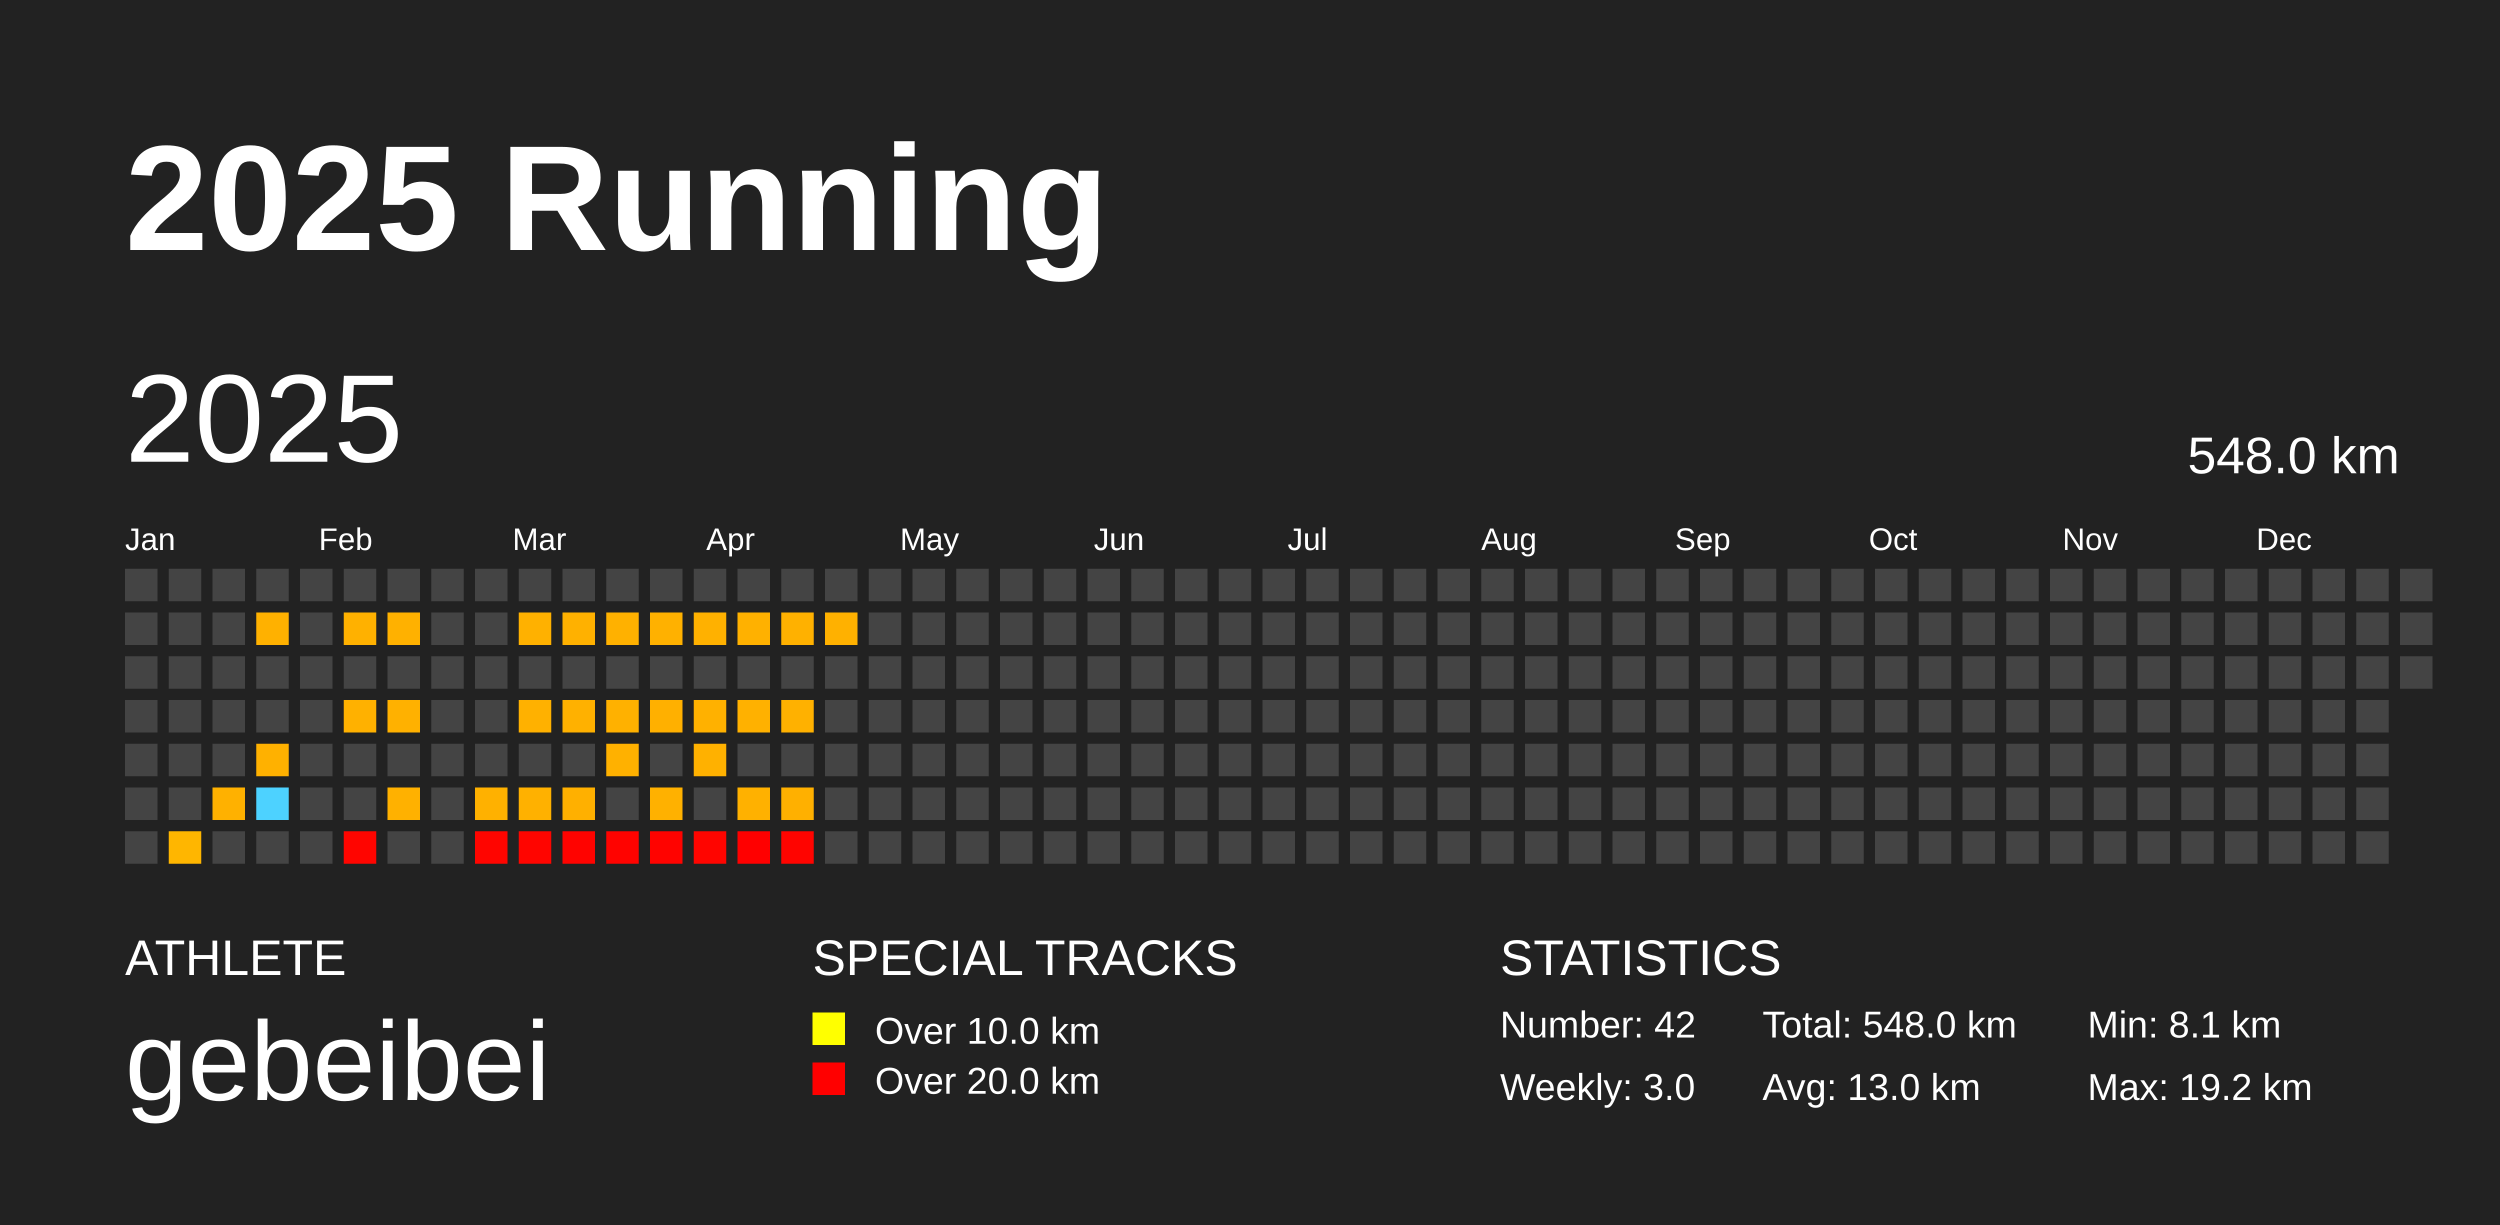
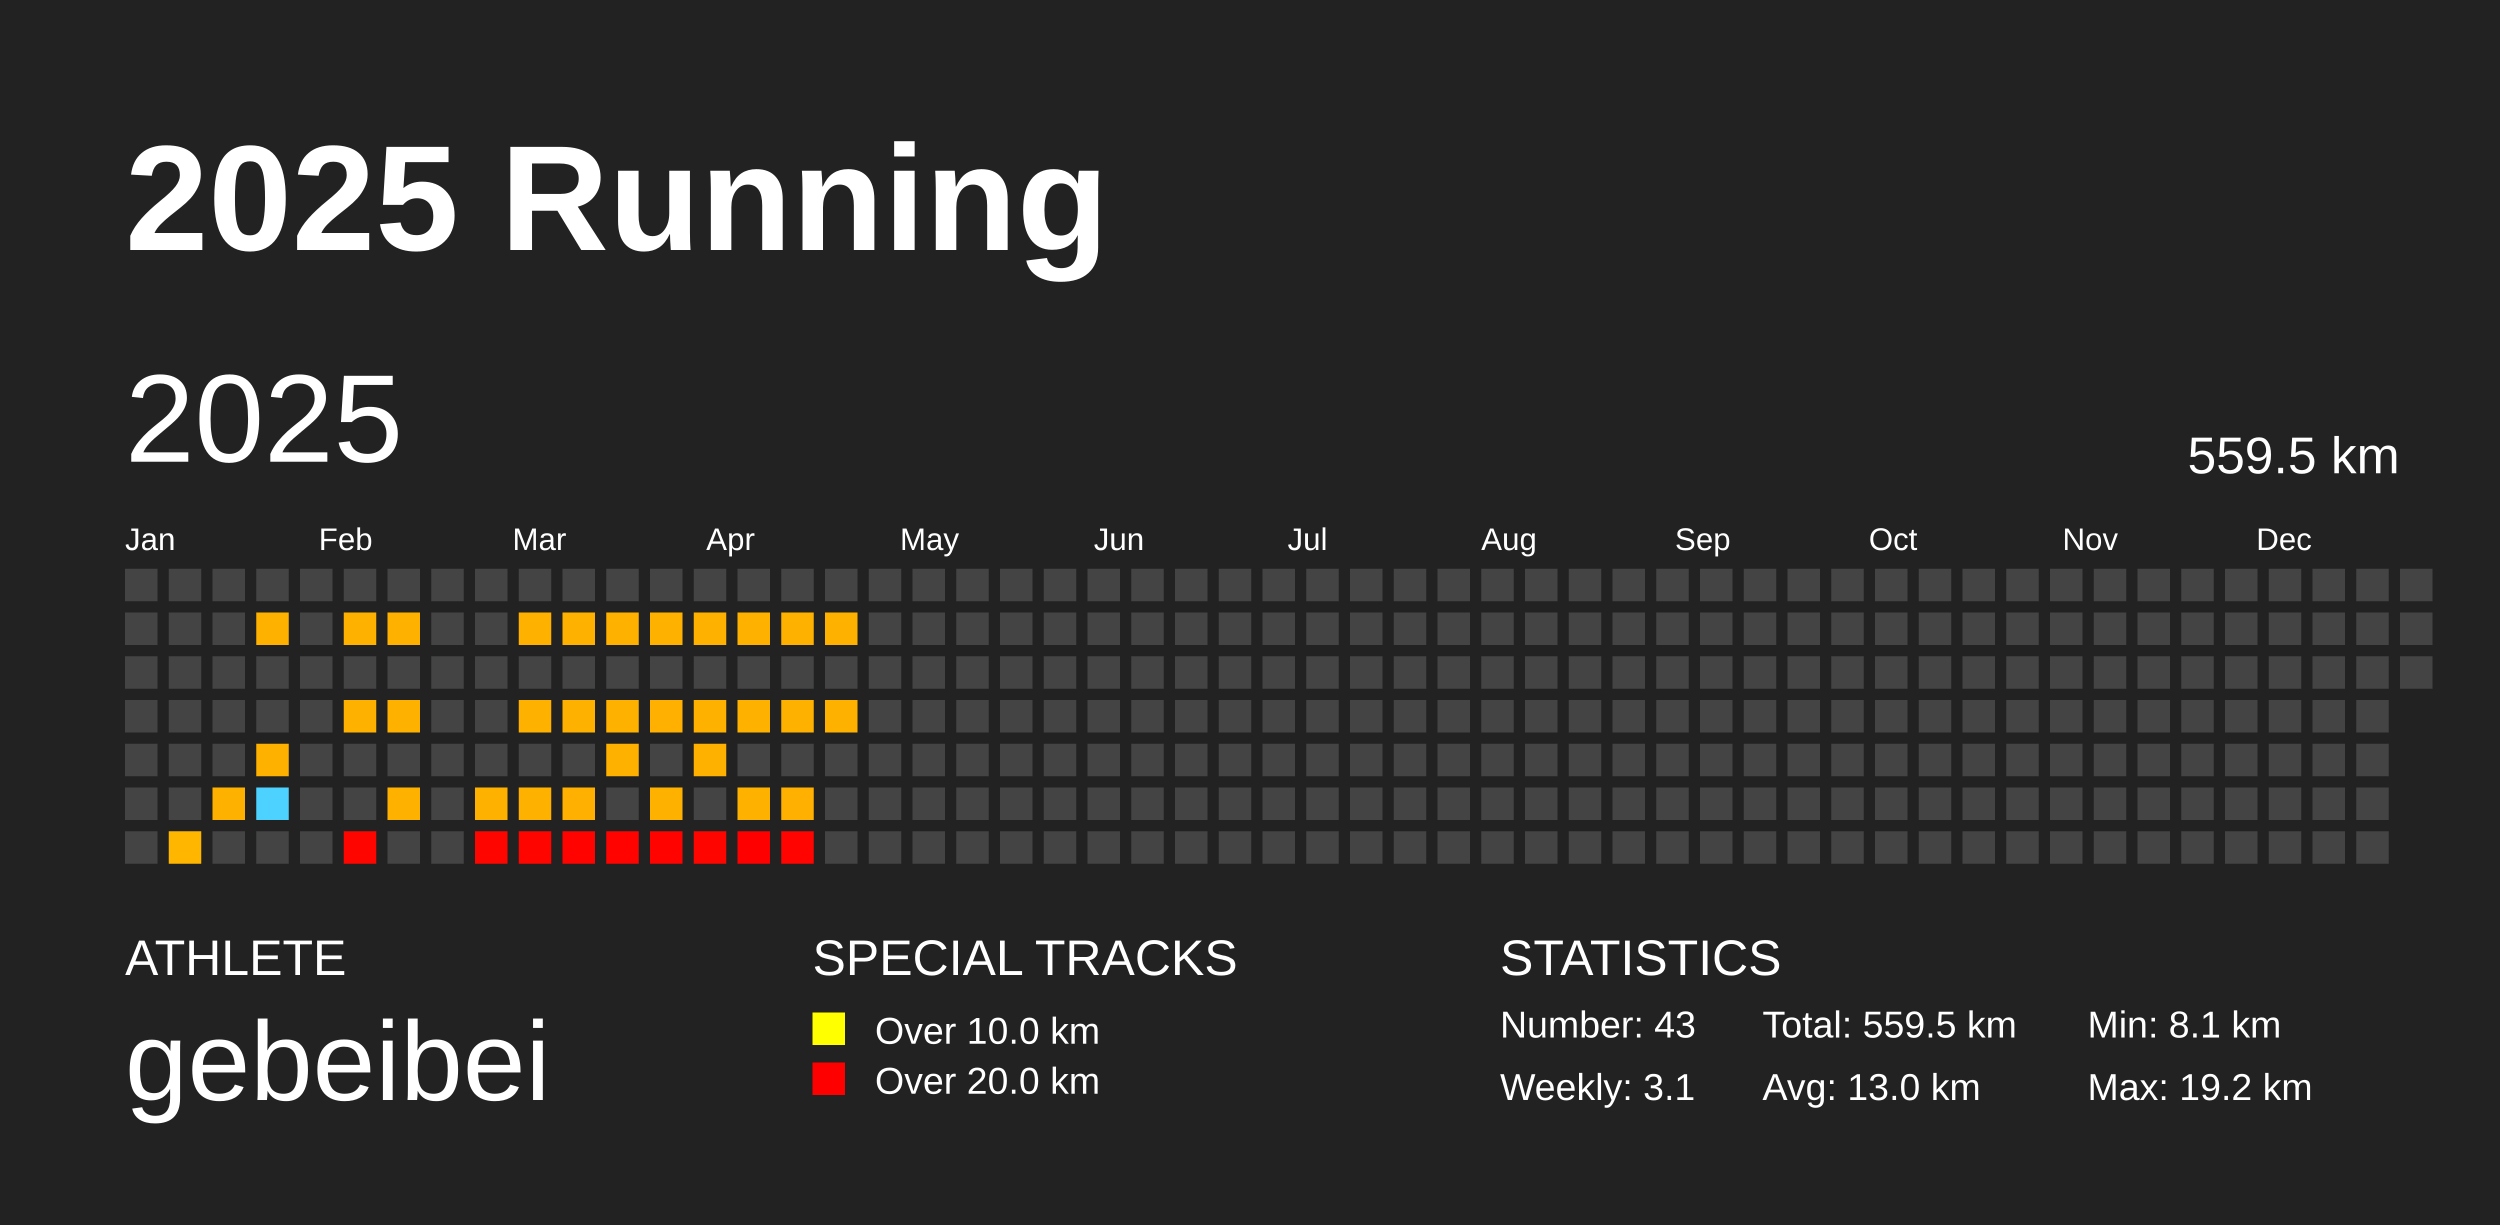
<svg xmlns="http://www.w3.org/2000/svg" baseProfile="full" height="98mm" version="1.1" viewBox="0,0,200,98" width="200mm">
  <defs />
  <rect fill="#222222" height="98" width="200" x="0" y="0" />
  <text fill="#FFFFFF" style="font-size:12px; font-family:Arial; font-weight:bold;" x="10" y="20">2025 Running</text>
  <text fill="#FFFFFF" style="font-size:4px; font-family:Arial" x="10" y="78">ATHLETE</text>
  <text fill="#FFFFFF" style="font-size:9px; font-family:Arial" x="10" y="88">gebeibei</text>
  <text fill="#FFFFFF" style="font-size:4px; font-family:Arial" x="65" y="78">SPECIAL TRACKS</text>
  <rect fill="yellow" height="2.6" width="2.6" x="65" y="81" />
  <text fill="#FFFFFF" style="font-size:3px; font-family:Arial" x="70" y="83.5">Over 10.0 km</text>
  <rect fill="red" height="2.6" width="2.6" x="65" y="85" />
  <text fill="#FFFFFF" style="font-size:3px; font-family:Arial" x="70" y="87.5">Over 20.0 km</text>
  <text fill="#FFFFFF" style="font-size:4px; font-family:Arial" x="120" y="78">STATISTICS</text>
-   <text fill="#FFFFFF" style="font-size:3px; font-family:Arial" x="120" y="83">Number: 42</text>
-   <text fill="#FFFFFF" style="font-size:3px; font-family:Arial" x="120" y="88">Weekly: 3.0</text>
-   <text fill="#FFFFFF" style="font-size:3px; font-family:Arial" x="141" y="83">Total: 548.0 km</text>
+   <text fill="#FFFFFF" style="font-size:3px; font-family:Arial" x="120" y="83">Number: 43</text>
+   <text fill="#FFFFFF" style="font-size:3px; font-family:Arial" x="120" y="88">Weekly: 3.1</text>
+   <text fill="#FFFFFF" style="font-size:3px; font-family:Arial" x="141" y="83">Total: 559.5 km</text>
  <text fill="#FFFFFF" style="font-size:3px; font-family:Arial" x="141" y="88">Avg: 13.0 km</text>
  <text fill="#FFFFFF" style="font-size:3px; font-family:Arial" x="167" y="83">Min: 8.1 km</text>
  <text fill="#FFFFFF" style="font-size:3px; font-family:Arial" x="167" y="88">Max: 19.2 km</text>
  <text dominant-baseline="hanging" fill="#FFFFFF" style="font-size:10.0px; font-family:Arial;" x="10" y="30">2025</text>
-   <text dominant-baseline="hanging" fill="#FFFFFF" style="font-size:4.125px; font-family:Arial;" x="175" y="35">548.0 km</text>
+   <text dominant-baseline="hanging" fill="#FFFFFF" style="font-size:4.125px; font-family:Arial;" x="175" y="35">559.5 km</text>
  <text fill="#FFFFFF" style="font-size:2.5px; font-family:Arial" x="10.0" y="44">Jan</text>
  <text fill="#FFFFFF" style="font-size:2.5px; font-family:Arial" x="25.5" y="44">Feb</text>
  <text fill="#FFFFFF" style="font-size:2.5px; font-family:Arial" x="41.0" y="44">Mar</text>
  <text fill="#FFFFFF" style="font-size:2.5px; font-family:Arial" x="56.5" y="44">Apr</text>
  <text fill="#FFFFFF" style="font-size:2.5px; font-family:Arial" x="72.0" y="44">May</text>
  <text fill="#FFFFFF" style="font-size:2.5px; font-family:Arial" x="87.5" y="44">Jun</text>
  <text fill="#FFFFFF" style="font-size:2.5px; font-family:Arial" x="103.0" y="44">Jul</text>
  <text fill="#FFFFFF" style="font-size:2.5px; font-family:Arial" x="118.5" y="44">Aug</text>
  <text fill="#FFFFFF" style="font-size:2.5px; font-family:Arial" x="134.0" y="44">Sep</text>
  <text fill="#FFFFFF" style="font-size:2.5px; font-family:Arial" x="149.5" y="44">Oct</text>
  <text fill="#FFFFFF" style="font-size:2.5px; font-family:Arial" x="165.0" y="44">Nov</text>
  <text fill="#FFFFFF" style="font-size:2.5px; font-family:Arial" x="180.5" y="44">Dec</text>
  <rect fill="#444444" height="2.6" width="2.6" x="10.0" y="45.5" />
  <rect fill="#444444" height="2.6" width="2.6" x="10.0" y="49.0" />
  <rect fill="#444444" height="2.6" width="2.6" x="10.0" y="52.5" />
  <rect fill="#444444" height="2.6" width="2.6" x="10.0" y="56.0" />
  <rect fill="#444444" height="2.6" width="2.6" x="10.0" y="59.5" />
  <rect fill="#444444" height="2.6" width="2.6" x="10.0" y="63.0" />
  <rect fill="#444444" height="2.6" width="2.6" x="10.0" y="66.5" />
  <rect fill="#444444" height="2.6" width="2.6" x="13.5" y="45.5" />
  <rect fill="#444444" height="2.6" width="2.6" x="13.5" y="49.0" />
  <rect fill="#444444" height="2.6" width="2.6" x="13.5" y="52.5" />
  <rect fill="#444444" height="2.6" width="2.6" x="13.5" y="56.0" />
  <rect fill="#444444" height="2.6" width="2.6" x="13.5" y="59.5" />
  <rect fill="#444444" height="2.6" width="2.6" x="13.5" y="63.0" />
  <rect fill="#ffb600" height="2.6" width="2.6" x="13.5" y="66.5" />
  <rect fill="#444444" height="2.6" width="2.6" x="17.0" y="45.5" />
  <rect fill="#444444" height="2.6" width="2.6" x="17.0" y="49.0" />
  <rect fill="#444444" height="2.6" width="2.6" x="17.0" y="52.5" />
  <rect fill="#444444" height="2.6" width="2.6" x="17.0" y="56.0" />
  <rect fill="#444444" height="2.6" width="2.6" x="17.0" y="59.5" />
  <rect fill="#ffb100" height="2.6" width="2.6" x="17.0" y="63.0" />
  <rect fill="#444444" height="2.6" width="2.6" x="17.0" y="66.5" />
  <rect fill="#444444" height="2.6" width="2.6" x="20.5" y="45.5" />
  <rect fill="#ffb100" height="2.6" width="2.6" x="20.5" y="49.0" />
  <rect fill="#444444" height="2.6" width="2.6" x="20.5" y="52.5" />
  <rect fill="#444444" height="2.6" width="2.6" x="20.5" y="56.0" />
  <rect fill="#ffb100" height="2.6" width="2.6" x="20.5" y="59.5" />
  <rect fill="#4dd2ff" height="2.6" width="2.6" x="20.5" y="63.0" />
  <rect fill="#444444" height="2.6" width="2.6" x="20.5" y="66.5" />
  <rect fill="#444444" height="2.6" width="2.6" x="24.0" y="45.5" />
  <rect fill="#444444" height="2.6" width="2.6" x="24.0" y="49.0" />
  <rect fill="#444444" height="2.6" width="2.6" x="24.0" y="52.5" />
  <rect fill="#444444" height="2.6" width="2.6" x="24.0" y="56.0" />
  <rect fill="#444444" height="2.6" width="2.6" x="24.0" y="59.5" />
  <rect fill="#444444" height="2.6" width="2.6" x="24.0" y="63.0" />
  <rect fill="#444444" height="2.6" width="2.6" x="24.0" y="66.5" />
  <rect fill="#444444" height="2.6" width="2.6" x="27.5" y="45.5" />
  <rect fill="#ffb100" height="2.6" width="2.6" x="27.5" y="49.0" />
  <rect fill="#444444" height="2.6" width="2.6" x="27.5" y="52.5" />
  <rect fill="#ffb100" height="2.6" width="2.6" x="27.5" y="56.0" />
  <rect fill="#444444" height="2.6" width="2.6" x="27.5" y="59.5" />
  <rect fill="#444444" height="2.6" width="2.6" x="27.5" y="63.0" />
  <rect fill="#ff0500" height="2.6" width="2.6" x="27.5" y="66.5" />
  <rect fill="#444444" height="2.6" width="2.6" x="31.0" y="45.5" />
  <rect fill="#ffb100" height="2.6" width="2.6" x="31.0" y="49.0" />
  <rect fill="#444444" height="2.6" width="2.6" x="31.0" y="52.5" />
  <rect fill="#ffb100" height="2.6" width="2.6" x="31.0" y="56.0" />
  <rect fill="#444444" height="2.6" width="2.6" x="31.0" y="59.5" />
  <rect fill="#ffb100" height="2.6" width="2.6" x="31.0" y="63.0" />
  <rect fill="#444444" height="2.6" width="2.6" x="31.0" y="66.5" />
  <rect fill="#444444" height="2.6" width="2.6" x="34.5" y="45.5" />
  <rect fill="#444444" height="2.6" width="2.6" x="34.5" y="49.0" />
  <rect fill="#444444" height="2.6" width="2.6" x="34.5" y="52.5" />
  <rect fill="#444444" height="2.6" width="2.6" x="34.5" y="56.0" />
  <rect fill="#444444" height="2.6" width="2.6" x="34.5" y="59.5" />
  <rect fill="#444444" height="2.6" width="2.6" x="34.5" y="63.0" />
  <rect fill="#444444" height="2.6" width="2.6" x="34.5" y="66.5" />
  <rect fill="#444444" height="2.6" width="2.6" x="38.0" y="45.5" />
  <rect fill="#444444" height="2.6" width="2.6" x="38.0" y="49.0" />
  <rect fill="#444444" height="2.6" width="2.6" x="38.0" y="52.5" />
  <rect fill="#444444" height="2.6" width="2.6" x="38.0" y="56.0" />
  <rect fill="#444444" height="2.6" width="2.6" x="38.0" y="59.5" />
  <rect fill="#ffb100" height="2.6" width="2.6" x="38.0" y="63.0" />
  <rect fill="#ff0500" height="2.6" width="2.6" x="38.0" y="66.5" />
  <rect fill="#444444" height="2.6" width="2.6" x="41.5" y="45.5" />
  <rect fill="#ffb100" height="2.6" width="2.6" x="41.5" y="49.0" />
  <rect fill="#444444" height="2.6" width="2.6" x="41.5" y="52.5" />
  <rect fill="#ffb100" height="2.6" width="2.6" x="41.5" y="56.0" />
  <rect fill="#444444" height="2.6" width="2.6" x="41.5" y="59.5" />
  <rect fill="#ffb100" height="2.6" width="2.6" x="41.5" y="63.0" />
  <rect fill="#ff0500" height="2.6" width="2.6" x="41.5" y="66.5" />
  <rect fill="#444444" height="2.6" width="2.6" x="45.0" y="45.5" />
  <rect fill="#ffb100" height="2.6" width="2.6" x="45.0" y="49.0" />
  <rect fill="#444444" height="2.6" width="2.6" x="45.0" y="52.5" />
  <rect fill="#ffb100" height="2.6" width="2.6" x="45.0" y="56.0" />
  <rect fill="#444444" height="2.6" width="2.6" x="45.0" y="59.5" />
  <rect fill="#ffb000" height="2.6" width="2.6" x="45.0" y="63.0" />
  <rect fill="#ff0300" height="2.6" width="2.6" x="45.0" y="66.5" />
  <rect fill="#444444" height="2.6" width="2.6" x="48.5" y="45.5" />
  <rect fill="#ffb100" height="2.6" width="2.6" x="48.5" y="49.0" />
  <rect fill="#444444" height="2.6" width="2.6" x="48.5" y="52.5" />
  <rect fill="#ffb100" height="2.6" width="2.6" x="48.5" y="56.0" />
  <rect fill="#ffb100" height="2.6" width="2.6" x="48.5" y="59.5" />
  <rect fill="#444444" height="2.6" width="2.6" x="48.5" y="63.0" />
  <rect fill="#ff0300" height="2.6" width="2.6" x="48.5" y="66.5" />
  <rect fill="#444444" height="2.6" width="2.6" x="52.0" y="45.5" />
  <rect fill="#ffb100" height="2.6" width="2.6" x="52.0" y="49.0" />
  <rect fill="#444444" height="2.6" width="2.6" x="52.0" y="52.5" />
  <rect fill="#ffb000" height="2.6" width="2.6" x="52.0" y="56.0" />
  <rect fill="#444444" height="2.6" width="2.6" x="52.0" y="59.5" />
  <rect fill="#ffb100" height="2.6" width="2.6" x="52.0" y="63.0" />
  <rect fill="#ff0300" height="2.6" width="2.6" x="52.0" y="66.5" />
  <rect fill="#444444" height="2.6" width="2.6" x="55.5" y="45.5" />
  <rect fill="#ffb100" height="2.6" width="2.6" x="55.5" y="49.0" />
  <rect fill="#444444" height="2.6" width="2.6" x="55.5" y="52.5" />
  <rect fill="#ffb100" height="2.6" width="2.6" x="55.5" y="56.0" />
  <rect fill="#ffb100" height="2.6" width="2.6" x="55.5" y="59.5" />
  <rect fill="#444444" height="2.6" width="2.6" x="55.5" y="63.0" />
  <rect fill="#ff0500" height="2.6" width="2.6" x="55.5" y="66.5" />
  <rect fill="#444444" height="2.6" width="2.6" x="59.0" y="45.5" />
  <rect fill="#ffb100" height="2.6" width="2.6" x="59.0" y="49.0" />
  <rect fill="#444444" height="2.6" width="2.6" x="59.0" y="52.5" />
  <rect fill="#ffb100" height="2.6" width="2.6" x="59.0" y="56.0" />
  <rect fill="#444444" height="2.6" width="2.6" x="59.0" y="59.5" />
  <rect fill="#ffb100" height="2.6" width="2.6" x="59.0" y="63.0" />
  <rect fill="#ff0000" height="2.6" width="2.6" x="59.0" y="66.5" />
  <rect fill="#444444" height="2.6" width="2.6" x="62.5" y="45.5" />
  <rect fill="#ffb100" height="2.6" width="2.6" x="62.5" y="49.0" />
  <rect fill="#444444" height="2.6" width="2.6" x="62.5" y="52.5" />
  <rect fill="#ffb100" height="2.6" width="2.6" x="62.5" y="56.0" />
  <rect fill="#444444" height="2.6" width="2.6" x="62.5" y="59.5" />
  <rect fill="#ffb000" height="2.6" width="2.6" x="62.5" y="63.0" />
  <rect fill="#ff0400" height="2.6" width="2.6" x="62.5" y="66.5" />
  <rect fill="#444444" height="2.6" width="2.6" x="66.0" y="45.5" />
  <rect fill="#ffb100" height="2.6" width="2.6" x="66.0" y="49.0" />
  <rect fill="#444444" height="2.6" width="2.6" x="66.0" y="52.5" />
-   <rect fill="#444444" height="2.6" width="2.6" x="66.0" y="56.0" />
+   <rect fill="#ffb100" height="2.6" width="2.6" x="66.0" y="56.0" />
  <rect fill="#444444" height="2.6" width="2.6" x="66.0" y="59.5" />
  <rect fill="#444444" height="2.6" width="2.6" x="66.0" y="63.0" />
  <rect fill="#444444" height="2.6" width="2.6" x="66.0" y="66.5" />
  <rect fill="#444444" height="2.6" width="2.6" x="69.5" y="45.5" />
  <rect fill="#444444" height="2.6" width="2.6" x="69.5" y="49.0" />
  <rect fill="#444444" height="2.6" width="2.6" x="69.5" y="52.5" />
  <rect fill="#444444" height="2.6" width="2.6" x="69.5" y="56.0" />
  <rect fill="#444444" height="2.6" width="2.6" x="69.5" y="59.5" />
  <rect fill="#444444" height="2.6" width="2.6" x="69.5" y="63.0" />
  <rect fill="#444444" height="2.6" width="2.6" x="69.5" y="66.5" />
  <rect fill="#444444" height="2.6" width="2.6" x="73.0" y="45.5" />
  <rect fill="#444444" height="2.6" width="2.6" x="73.0" y="49.0" />
  <rect fill="#444444" height="2.6" width="2.6" x="73.0" y="52.5" />
  <rect fill="#444444" height="2.6" width="2.6" x="73.0" y="56.0" />
  <rect fill="#444444" height="2.6" width="2.6" x="73.0" y="59.5" />
  <rect fill="#444444" height="2.6" width="2.6" x="73.0" y="63.0" />
  <rect fill="#444444" height="2.6" width="2.6" x="73.0" y="66.5" />
  <rect fill="#444444" height="2.6" width="2.6" x="76.5" y="45.5" />
  <rect fill="#444444" height="2.6" width="2.6" x="76.5" y="49.0" />
  <rect fill="#444444" height="2.6" width="2.6" x="76.5" y="52.5" />
  <rect fill="#444444" height="2.6" width="2.6" x="76.5" y="56.0" />
  <rect fill="#444444" height="2.6" width="2.6" x="76.5" y="59.5" />
  <rect fill="#444444" height="2.6" width="2.6" x="76.5" y="63.0" />
  <rect fill="#444444" height="2.6" width="2.6" x="76.5" y="66.5" />
  <rect fill="#444444" height="2.6" width="2.6" x="80.0" y="45.5" />
  <rect fill="#444444" height="2.6" width="2.6" x="80.0" y="49.0" />
  <rect fill="#444444" height="2.6" width="2.6" x="80.0" y="52.5" />
  <rect fill="#444444" height="2.6" width="2.6" x="80.0" y="56.0" />
  <rect fill="#444444" height="2.6" width="2.6" x="80.0" y="59.5" />
  <rect fill="#444444" height="2.6" width="2.6" x="80.0" y="63.0" />
  <rect fill="#444444" height="2.6" width="2.6" x="80.0" y="66.5" />
  <rect fill="#444444" height="2.6" width="2.6" x="83.5" y="45.5" />
  <rect fill="#444444" height="2.6" width="2.6" x="83.5" y="49.0" />
  <rect fill="#444444" height="2.6" width="2.6" x="83.5" y="52.5" />
  <rect fill="#444444" height="2.6" width="2.6" x="83.5" y="56.0" />
  <rect fill="#444444" height="2.6" width="2.6" x="83.5" y="59.5" />
  <rect fill="#444444" height="2.6" width="2.6" x="83.5" y="63.0" />
  <rect fill="#444444" height="2.6" width="2.6" x="83.5" y="66.5" />
  <rect fill="#444444" height="2.6" width="2.6" x="87.0" y="45.5" />
  <rect fill="#444444" height="2.6" width="2.6" x="87.0" y="49.0" />
  <rect fill="#444444" height="2.6" width="2.6" x="87.0" y="52.5" />
  <rect fill="#444444" height="2.6" width="2.6" x="87.0" y="56.0" />
  <rect fill="#444444" height="2.6" width="2.6" x="87.0" y="59.5" />
  <rect fill="#444444" height="2.6" width="2.6" x="87.0" y="63.0" />
  <rect fill="#444444" height="2.6" width="2.6" x="87.0" y="66.5" />
  <rect fill="#444444" height="2.6" width="2.6" x="90.5" y="45.5" />
  <rect fill="#444444" height="2.6" width="2.6" x="90.5" y="49.0" />
  <rect fill="#444444" height="2.6" width="2.6" x="90.5" y="52.5" />
  <rect fill="#444444" height="2.6" width="2.6" x="90.5" y="56.0" />
  <rect fill="#444444" height="2.6" width="2.6" x="90.5" y="59.5" />
  <rect fill="#444444" height="2.6" width="2.6" x="90.5" y="63.0" />
  <rect fill="#444444" height="2.6" width="2.6" x="90.5" y="66.5" />
  <rect fill="#444444" height="2.6" width="2.6" x="94.0" y="45.5" />
  <rect fill="#444444" height="2.6" width="2.6" x="94.0" y="49.0" />
  <rect fill="#444444" height="2.6" width="2.6" x="94.0" y="52.5" />
  <rect fill="#444444" height="2.6" width="2.6" x="94.0" y="56.0" />
  <rect fill="#444444" height="2.6" width="2.6" x="94.0" y="59.5" />
  <rect fill="#444444" height="2.6" width="2.6" x="94.0" y="63.0" />
  <rect fill="#444444" height="2.6" width="2.6" x="94.0" y="66.5" />
  <rect fill="#444444" height="2.6" width="2.6" x="97.5" y="45.5" />
  <rect fill="#444444" height="2.6" width="2.6" x="97.5" y="49.0" />
  <rect fill="#444444" height="2.6" width="2.6" x="97.5" y="52.5" />
  <rect fill="#444444" height="2.6" width="2.6" x="97.5" y="56.0" />
  <rect fill="#444444" height="2.6" width="2.6" x="97.5" y="59.5" />
  <rect fill="#444444" height="2.6" width="2.6" x="97.5" y="63.0" />
  <rect fill="#444444" height="2.6" width="2.6" x="97.5" y="66.5" />
  <rect fill="#444444" height="2.6" width="2.6" x="101.0" y="45.5" />
  <rect fill="#444444" height="2.6" width="2.6" x="101.0" y="49.0" />
  <rect fill="#444444" height="2.6" width="2.6" x="101.0" y="52.5" />
  <rect fill="#444444" height="2.6" width="2.6" x="101.0" y="56.0" />
  <rect fill="#444444" height="2.6" width="2.6" x="101.0" y="59.5" />
  <rect fill="#444444" height="2.6" width="2.6" x="101.0" y="63.0" />
  <rect fill="#444444" height="2.6" width="2.6" x="101.0" y="66.5" />
  <rect fill="#444444" height="2.6" width="2.6" x="104.5" y="45.5" />
  <rect fill="#444444" height="2.6" width="2.6" x="104.5" y="49.0" />
  <rect fill="#444444" height="2.6" width="2.6" x="104.5" y="52.5" />
  <rect fill="#444444" height="2.6" width="2.6" x="104.5" y="56.0" />
  <rect fill="#444444" height="2.6" width="2.6" x="104.5" y="59.5" />
  <rect fill="#444444" height="2.6" width="2.6" x="104.5" y="63.0" />
  <rect fill="#444444" height="2.6" width="2.6" x="104.5" y="66.5" />
  <rect fill="#444444" height="2.6" width="2.6" x="108.0" y="45.5" />
  <rect fill="#444444" height="2.6" width="2.6" x="108.0" y="49.0" />
  <rect fill="#444444" height="2.6" width="2.6" x="108.0" y="52.5" />
  <rect fill="#444444" height="2.6" width="2.6" x="108.0" y="56.0" />
  <rect fill="#444444" height="2.6" width="2.6" x="108.0" y="59.5" />
  <rect fill="#444444" height="2.6" width="2.6" x="108.0" y="63.0" />
  <rect fill="#444444" height="2.6" width="2.6" x="108.0" y="66.5" />
  <rect fill="#444444" height="2.6" width="2.6" x="111.5" y="45.5" />
  <rect fill="#444444" height="2.6" width="2.6" x="111.5" y="49.0" />
  <rect fill="#444444" height="2.6" width="2.6" x="111.5" y="52.5" />
  <rect fill="#444444" height="2.6" width="2.6" x="111.5" y="56.0" />
  <rect fill="#444444" height="2.6" width="2.6" x="111.5" y="59.5" />
  <rect fill="#444444" height="2.6" width="2.6" x="111.5" y="63.0" />
  <rect fill="#444444" height="2.6" width="2.6" x="111.5" y="66.5" />
  <rect fill="#444444" height="2.6" width="2.6" x="115.0" y="45.5" />
  <rect fill="#444444" height="2.6" width="2.6" x="115.0" y="49.0" />
  <rect fill="#444444" height="2.6" width="2.6" x="115.0" y="52.5" />
  <rect fill="#444444" height="2.6" width="2.6" x="115.0" y="56.0" />
  <rect fill="#444444" height="2.6" width="2.6" x="115.0" y="59.5" />
  <rect fill="#444444" height="2.6" width="2.6" x="115.0" y="63.0" />
  <rect fill="#444444" height="2.6" width="2.6" x="115.0" y="66.5" />
  <rect fill="#444444" height="2.6" width="2.6" x="118.5" y="45.5" />
  <rect fill="#444444" height="2.6" width="2.6" x="118.5" y="49.0" />
  <rect fill="#444444" height="2.6" width="2.6" x="118.5" y="52.5" />
  <rect fill="#444444" height="2.6" width="2.6" x="118.5" y="56.0" />
  <rect fill="#444444" height="2.6" width="2.6" x="118.5" y="59.5" />
  <rect fill="#444444" height="2.6" width="2.6" x="118.5" y="63.0" />
  <rect fill="#444444" height="2.6" width="2.6" x="118.5" y="66.5" />
  <rect fill="#444444" height="2.6" width="2.6" x="122.0" y="45.5" />
  <rect fill="#444444" height="2.6" width="2.6" x="122.0" y="49.0" />
  <rect fill="#444444" height="2.6" width="2.6" x="122.0" y="52.5" />
  <rect fill="#444444" height="2.6" width="2.6" x="122.0" y="56.0" />
  <rect fill="#444444" height="2.6" width="2.6" x="122.0" y="59.5" />
  <rect fill="#444444" height="2.6" width="2.6" x="122.0" y="63.0" />
  <rect fill="#444444" height="2.6" width="2.6" x="122.0" y="66.5" />
  <rect fill="#444444" height="2.6" width="2.6" x="125.5" y="45.5" />
  <rect fill="#444444" height="2.6" width="2.6" x="125.5" y="49.0" />
  <rect fill="#444444" height="2.6" width="2.6" x="125.5" y="52.5" />
  <rect fill="#444444" height="2.6" width="2.6" x="125.5" y="56.0" />
  <rect fill="#444444" height="2.6" width="2.6" x="125.5" y="59.5" />
  <rect fill="#444444" height="2.6" width="2.6" x="125.5" y="63.0" />
  <rect fill="#444444" height="2.6" width="2.6" x="125.5" y="66.5" />
  <rect fill="#444444" height="2.6" width="2.6" x="129.0" y="45.5" />
  <rect fill="#444444" height="2.6" width="2.6" x="129.0" y="49.0" />
  <rect fill="#444444" height="2.6" width="2.6" x="129.0" y="52.5" />
  <rect fill="#444444" height="2.6" width="2.6" x="129.0" y="56.0" />
  <rect fill="#444444" height="2.6" width="2.6" x="129.0" y="59.5" />
  <rect fill="#444444" height="2.6" width="2.6" x="129.0" y="63.0" />
  <rect fill="#444444" height="2.6" width="2.6" x="129.0" y="66.5" />
  <rect fill="#444444" height="2.6" width="2.6" x="132.5" y="45.5" />
  <rect fill="#444444" height="2.6" width="2.6" x="132.5" y="49.0" />
  <rect fill="#444444" height="2.6" width="2.6" x="132.5" y="52.5" />
  <rect fill="#444444" height="2.6" width="2.6" x="132.5" y="56.0" />
  <rect fill="#444444" height="2.6" width="2.6" x="132.5" y="59.5" />
  <rect fill="#444444" height="2.6" width="2.6" x="132.5" y="63.0" />
  <rect fill="#444444" height="2.6" width="2.6" x="132.5" y="66.5" />
  <rect fill="#444444" height="2.6" width="2.6" x="136.0" y="45.5" />
  <rect fill="#444444" height="2.6" width="2.6" x="136.0" y="49.0" />
  <rect fill="#444444" height="2.6" width="2.6" x="136.0" y="52.5" />
  <rect fill="#444444" height="2.6" width="2.6" x="136.0" y="56.0" />
  <rect fill="#444444" height="2.6" width="2.6" x="136.0" y="59.5" />
  <rect fill="#444444" height="2.6" width="2.6" x="136.0" y="63.0" />
  <rect fill="#444444" height="2.6" width="2.6" x="136.0" y="66.5" />
  <rect fill="#444444" height="2.6" width="2.6" x="139.5" y="45.5" />
  <rect fill="#444444" height="2.6" width="2.6" x="139.5" y="49.0" />
  <rect fill="#444444" height="2.6" width="2.6" x="139.5" y="52.5" />
  <rect fill="#444444" height="2.6" width="2.6" x="139.5" y="56.0" />
  <rect fill="#444444" height="2.6" width="2.6" x="139.5" y="59.5" />
  <rect fill="#444444" height="2.6" width="2.6" x="139.5" y="63.0" />
  <rect fill="#444444" height="2.6" width="2.6" x="139.5" y="66.5" />
  <rect fill="#444444" height="2.6" width="2.6" x="143.0" y="45.5" />
  <rect fill="#444444" height="2.6" width="2.6" x="143.0" y="49.0" />
  <rect fill="#444444" height="2.6" width="2.6" x="143.0" y="52.5" />
  <rect fill="#444444" height="2.6" width="2.6" x="143.0" y="56.0" />
  <rect fill="#444444" height="2.6" width="2.6" x="143.0" y="59.5" />
  <rect fill="#444444" height="2.6" width="2.6" x="143.0" y="63.0" />
  <rect fill="#444444" height="2.6" width="2.6" x="143.0" y="66.5" />
  <rect fill="#444444" height="2.6" width="2.6" x="146.5" y="45.5" />
  <rect fill="#444444" height="2.6" width="2.6" x="146.5" y="49.0" />
  <rect fill="#444444" height="2.6" width="2.6" x="146.5" y="52.5" />
  <rect fill="#444444" height="2.6" width="2.6" x="146.5" y="56.0" />
  <rect fill="#444444" height="2.6" width="2.6" x="146.5" y="59.5" />
  <rect fill="#444444" height="2.6" width="2.6" x="146.5" y="63.0" />
  <rect fill="#444444" height="2.6" width="2.6" x="146.5" y="66.5" />
  <rect fill="#444444" height="2.6" width="2.6" x="150.0" y="45.5" />
  <rect fill="#444444" height="2.6" width="2.6" x="150.0" y="49.0" />
  <rect fill="#444444" height="2.6" width="2.6" x="150.0" y="52.5" />
  <rect fill="#444444" height="2.6" width="2.6" x="150.0" y="56.0" />
  <rect fill="#444444" height="2.6" width="2.6" x="150.0" y="59.5" />
  <rect fill="#444444" height="2.6" width="2.6" x="150.0" y="63.0" />
  <rect fill="#444444" height="2.6" width="2.6" x="150.0" y="66.5" />
  <rect fill="#444444" height="2.6" width="2.6" x="153.5" y="45.5" />
  <rect fill="#444444" height="2.6" width="2.6" x="153.5" y="49.0" />
  <rect fill="#444444" height="2.6" width="2.6" x="153.5" y="52.5" />
  <rect fill="#444444" height="2.6" width="2.6" x="153.5" y="56.0" />
  <rect fill="#444444" height="2.6" width="2.6" x="153.5" y="59.5" />
  <rect fill="#444444" height="2.6" width="2.6" x="153.5" y="63.0" />
  <rect fill="#444444" height="2.6" width="2.6" x="153.5" y="66.5" />
  <rect fill="#444444" height="2.6" width="2.6" x="157.0" y="45.5" />
  <rect fill="#444444" height="2.6" width="2.6" x="157.0" y="49.0" />
  <rect fill="#444444" height="2.6" width="2.6" x="157.0" y="52.5" />
  <rect fill="#444444" height="2.6" width="2.6" x="157.0" y="56.0" />
  <rect fill="#444444" height="2.6" width="2.6" x="157.0" y="59.5" />
  <rect fill="#444444" height="2.6" width="2.6" x="157.0" y="63.0" />
  <rect fill="#444444" height="2.6" width="2.6" x="157.0" y="66.5" />
  <rect fill="#444444" height="2.6" width="2.6" x="160.5" y="45.5" />
  <rect fill="#444444" height="2.6" width="2.6" x="160.5" y="49.0" />
  <rect fill="#444444" height="2.6" width="2.6" x="160.5" y="52.5" />
  <rect fill="#444444" height="2.6" width="2.6" x="160.5" y="56.0" />
  <rect fill="#444444" height="2.6" width="2.6" x="160.5" y="59.5" />
  <rect fill="#444444" height="2.6" width="2.6" x="160.5" y="63.0" />
  <rect fill="#444444" height="2.6" width="2.6" x="160.5" y="66.5" />
  <rect fill="#444444" height="2.6" width="2.6" x="164.0" y="45.5" />
  <rect fill="#444444" height="2.6" width="2.6" x="164.0" y="49.0" />
  <rect fill="#444444" height="2.6" width="2.6" x="164.0" y="52.5" />
  <rect fill="#444444" height="2.6" width="2.6" x="164.0" y="56.0" />
  <rect fill="#444444" height="2.6" width="2.6" x="164.0" y="59.5" />
  <rect fill="#444444" height="2.6" width="2.6" x="164.0" y="63.0" />
  <rect fill="#444444" height="2.6" width="2.6" x="164.0" y="66.5" />
  <rect fill="#444444" height="2.6" width="2.6" x="167.5" y="45.5" />
  <rect fill="#444444" height="2.6" width="2.6" x="167.5" y="49.0" />
  <rect fill="#444444" height="2.6" width="2.6" x="167.5" y="52.5" />
  <rect fill="#444444" height="2.6" width="2.6" x="167.5" y="56.0" />
  <rect fill="#444444" height="2.6" width="2.6" x="167.5" y="59.5" />
  <rect fill="#444444" height="2.6" width="2.6" x="167.5" y="63.0" />
  <rect fill="#444444" height="2.6" width="2.6" x="167.5" y="66.5" />
  <rect fill="#444444" height="2.6" width="2.6" x="171.0" y="45.5" />
  <rect fill="#444444" height="2.6" width="2.6" x="171.0" y="49.0" />
  <rect fill="#444444" height="2.6" width="2.6" x="171.0" y="52.5" />
  <rect fill="#444444" height="2.6" width="2.6" x="171.0" y="56.0" />
  <rect fill="#444444" height="2.6" width="2.6" x="171.0" y="59.5" />
  <rect fill="#444444" height="2.6" width="2.6" x="171.0" y="63.0" />
  <rect fill="#444444" height="2.6" width="2.6" x="171.0" y="66.5" />
  <rect fill="#444444" height="2.6" width="2.6" x="174.5" y="45.5" />
  <rect fill="#444444" height="2.6" width="2.6" x="174.5" y="49.0" />
  <rect fill="#444444" height="2.6" width="2.6" x="174.5" y="52.5" />
  <rect fill="#444444" height="2.6" width="2.6" x="174.5" y="56.0" />
  <rect fill="#444444" height="2.6" width="2.6" x="174.5" y="59.5" />
  <rect fill="#444444" height="2.6" width="2.6" x="174.5" y="63.0" />
  <rect fill="#444444" height="2.6" width="2.6" x="174.5" y="66.5" />
  <rect fill="#444444" height="2.6" width="2.6" x="178.0" y="45.5" />
  <rect fill="#444444" height="2.6" width="2.6" x="178.0" y="49.0" />
  <rect fill="#444444" height="2.6" width="2.6" x="178.0" y="52.5" />
  <rect fill="#444444" height="2.6" width="2.6" x="178.0" y="56.0" />
  <rect fill="#444444" height="2.6" width="2.6" x="178.0" y="59.5" />
  <rect fill="#444444" height="2.6" width="2.6" x="178.0" y="63.0" />
  <rect fill="#444444" height="2.6" width="2.6" x="178.0" y="66.5" />
  <rect fill="#444444" height="2.6" width="2.6" x="181.5" y="45.5" />
  <rect fill="#444444" height="2.6" width="2.6" x="181.5" y="49.0" />
  <rect fill="#444444" height="2.6" width="2.6" x="181.5" y="52.5" />
  <rect fill="#444444" height="2.6" width="2.6" x="181.5" y="56.0" />
  <rect fill="#444444" height="2.6" width="2.6" x="181.5" y="59.5" />
  <rect fill="#444444" height="2.6" width="2.6" x="181.5" y="63.0" />
  <rect fill="#444444" height="2.6" width="2.6" x="181.5" y="66.5" />
  <rect fill="#444444" height="2.6" width="2.6" x="185.0" y="45.5" />
  <rect fill="#444444" height="2.6" width="2.6" x="185.0" y="49.0" />
  <rect fill="#444444" height="2.6" width="2.6" x="185.0" y="52.5" />
  <rect fill="#444444" height="2.6" width="2.6" x="185.0" y="56.0" />
  <rect fill="#444444" height="2.6" width="2.6" x="185.0" y="59.5" />
  <rect fill="#444444" height="2.6" width="2.6" x="185.0" y="63.0" />
  <rect fill="#444444" height="2.6" width="2.6" x="185.0" y="66.5" />
  <rect fill="#444444" height="2.6" width="2.6" x="188.5" y="45.5" />
  <rect fill="#444444" height="2.6" width="2.6" x="188.5" y="49.0" />
  <rect fill="#444444" height="2.6" width="2.6" x="188.5" y="52.5" />
  <rect fill="#444444" height="2.6" width="2.6" x="188.5" y="56.0" />
  <rect fill="#444444" height="2.6" width="2.6" x="188.5" y="59.5" />
  <rect fill="#444444" height="2.6" width="2.6" x="188.5" y="63.0" />
  <rect fill="#444444" height="2.6" width="2.6" x="188.5" y="66.5" />
  <rect fill="#444444" height="2.6" width="2.6" x="192.0" y="45.5" />
  <rect fill="#444444" height="2.6" width="2.6" x="192.0" y="49.0" />
  <rect fill="#444444" height="2.6" width="2.6" x="192.0" y="52.5" />
</svg>
